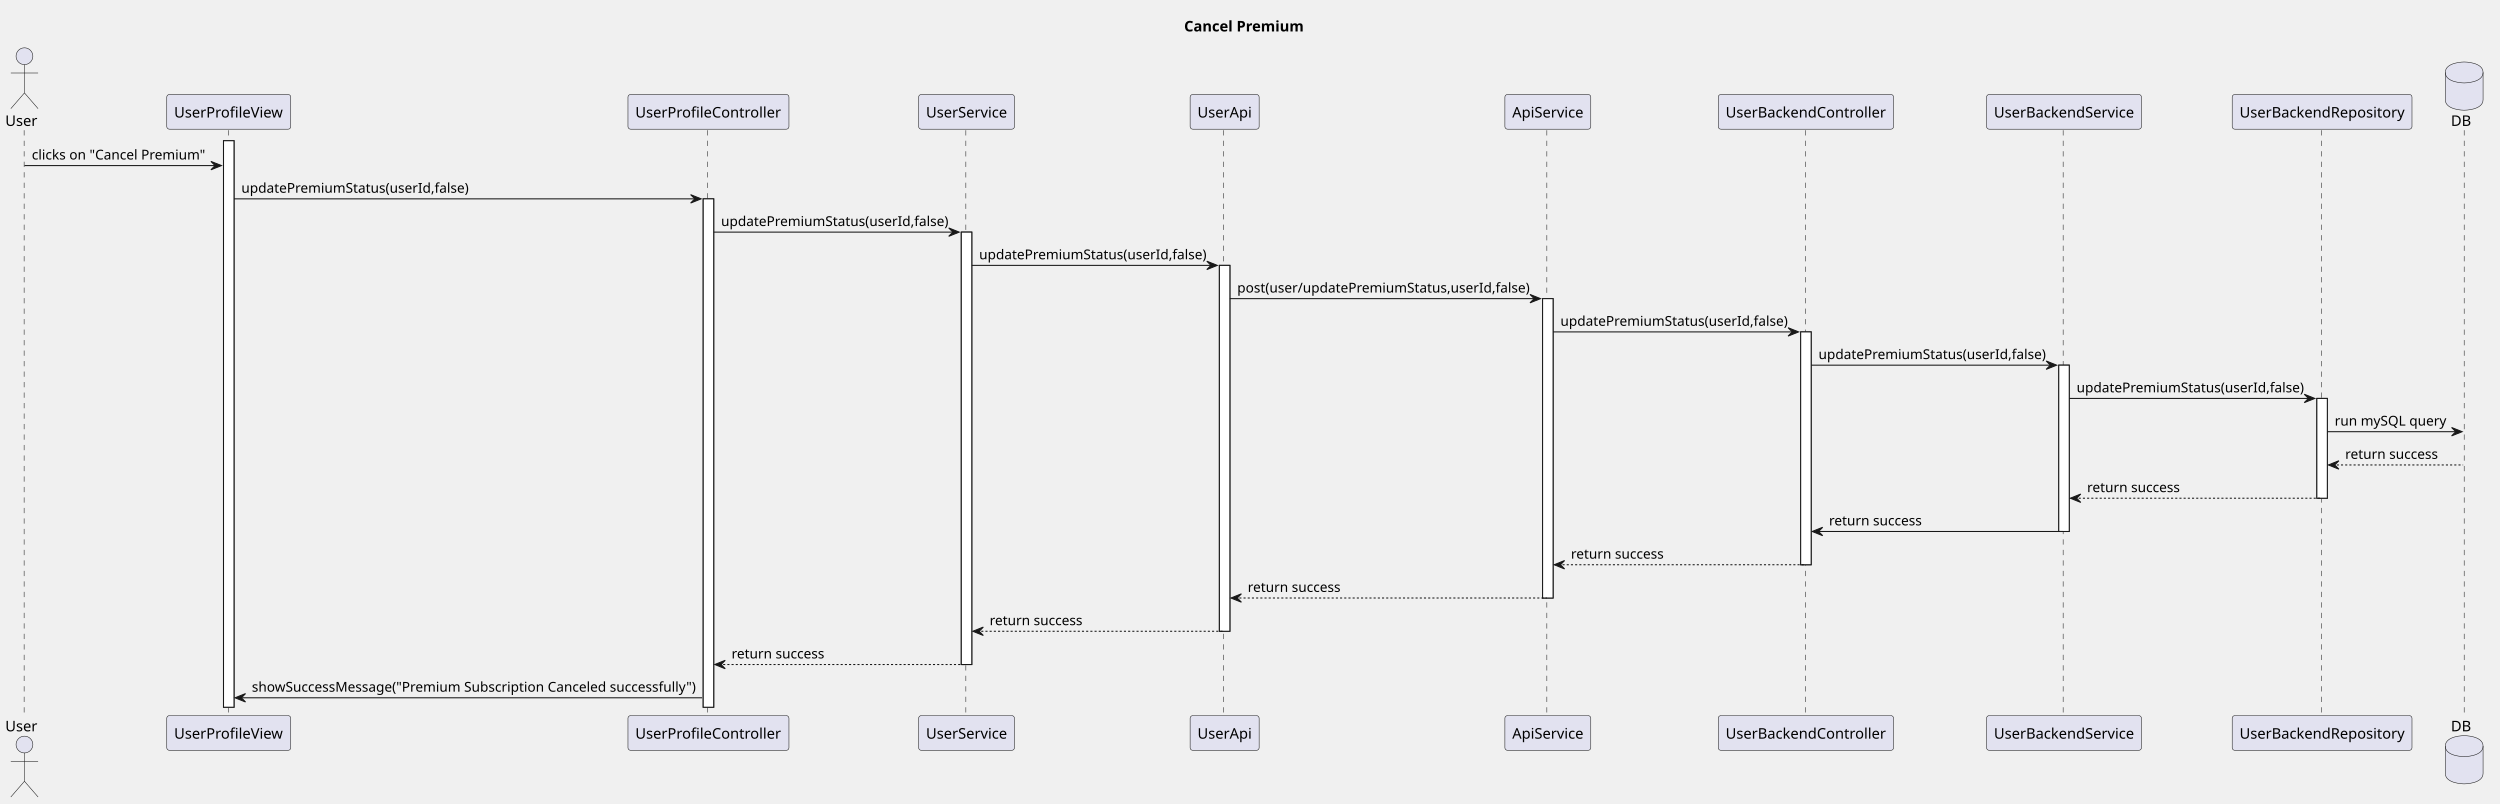
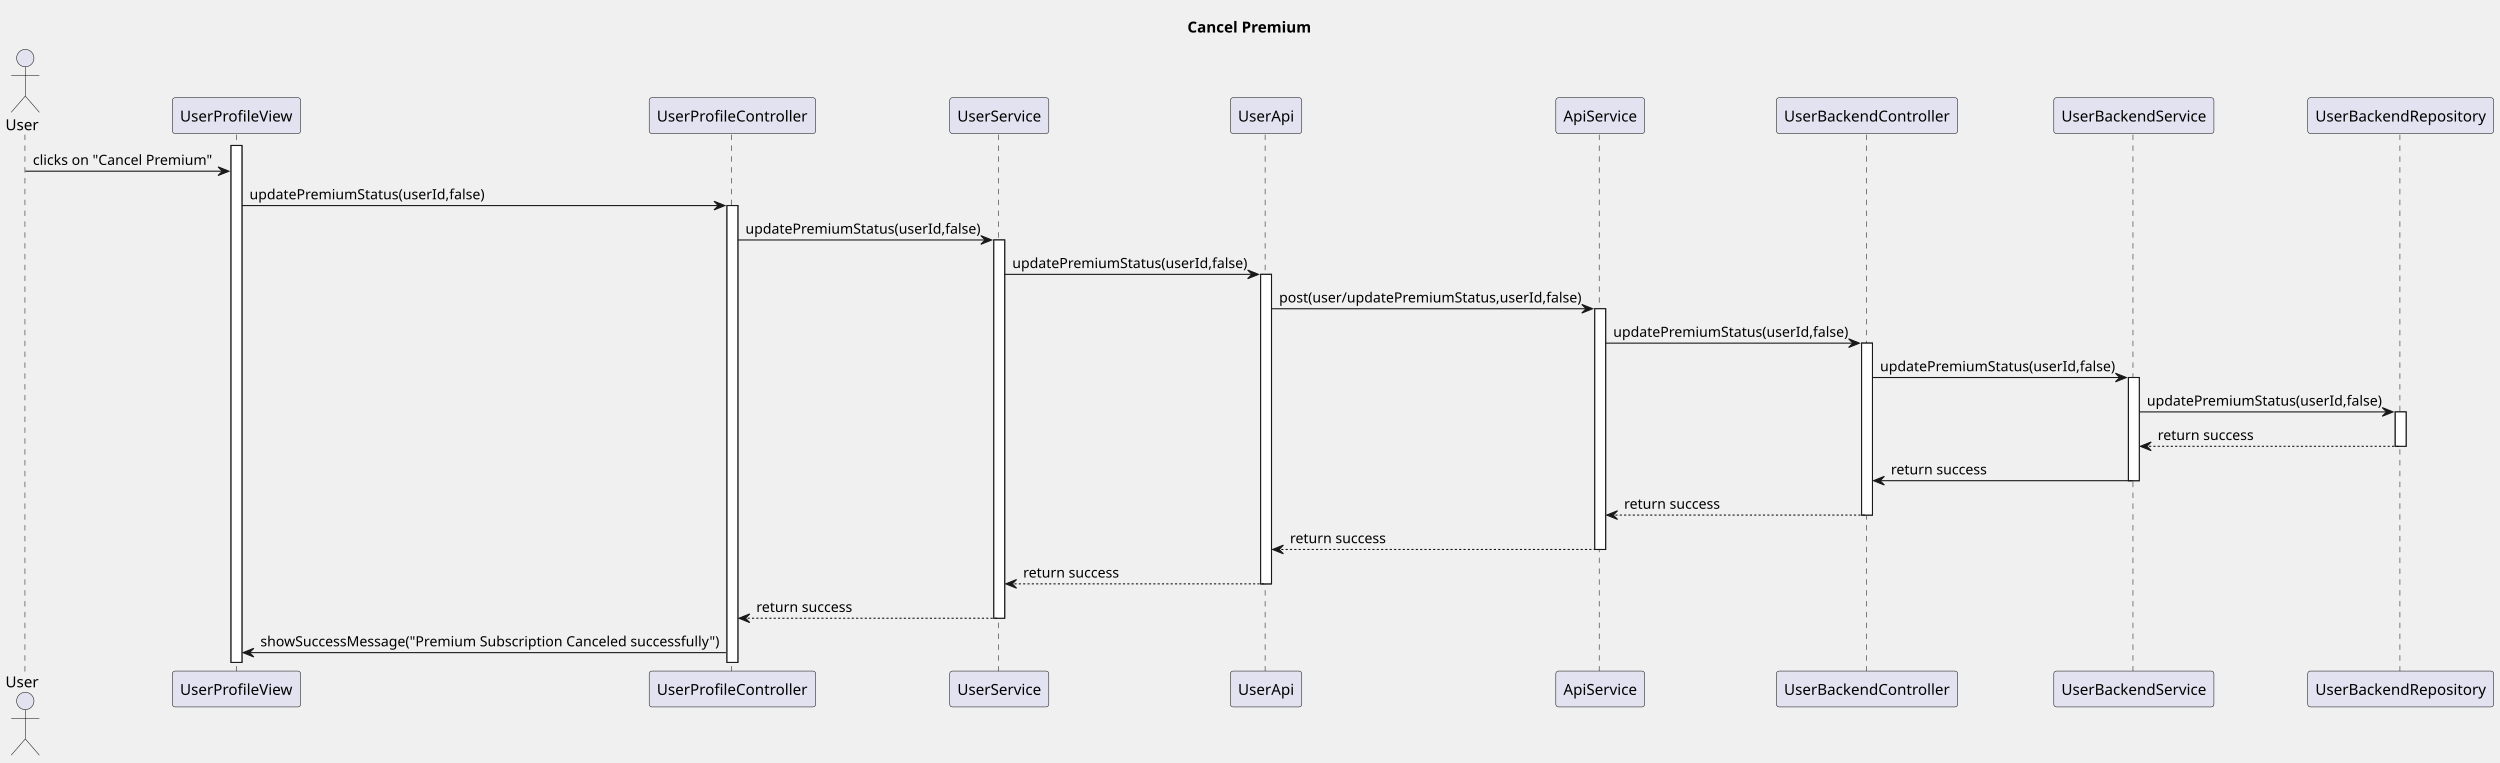
- <svg xmlns="http://www.w3.org/2000/svg" contentStyleType="text/css" data-diagram-type="SEQUENCE" height="766px" preserveAspectRatio="none" style="width:2383px;height:766px;background:#FFFFFF;" version="1.1" viewBox="0 0 2383 766" width="2383px" zoomAndPan="magnify">
+ <svg xmlns="http://www.w3.org/2000/svg" contentStyleType="text/css" data-diagram-type="SEQUENCE" height="703px" preserveAspectRatio="none" style="width:2305px;height:703px;background:#FFFFFF;" version="1.1" viewBox="0 0 2305 703" width="2305px" zoomAndPan="magnify">
  <defs />
  <g>
-     <text fill="#000000" font-family="sans-serif" font-size="14" font-weight="bold" lengthAdjust="spacing" textLength="113.501" x="1128.68" y="29.966">Cancel Premium</text>
-     <g>
-       <rect fill="#FFFFFF" height="540.002" style="stroke:#181818;stroke-width:1;" width="10" x="213.046" y="134.136" />
-     </g>
-     <g>
-       <rect fill="#FFFFFF" height="484.59" style="stroke:#181818;stroke-width:1;" width="10" x="670.3" y="189.548" />
-     </g>
-     <g>
-       <rect fill="#FFFFFF" height="412.178" style="stroke:#181818;stroke-width:1;" width="10" x="916.31" y="221.254" />
-     </g>
-     <g>
-       <rect fill="#FFFFFF" height="348.766" style="stroke:#181818;stroke-width:1;" width="10" x="1162.319" y="252.96" />
-     </g>
-     <g>
-       <rect fill="#FFFFFF" height="285.354" style="stroke:#181818;stroke-width:1;" width="10" x="1470.39" y="284.666" />
-     </g>
-     <g>
-       <rect fill="#FFFFFF" height="221.942" style="stroke:#181818;stroke-width:1;" width="10" x="1716.399" y="316.372" />
-     </g>
-     <g>
-       <rect fill="#FFFFFF" height="158.53" style="stroke:#181818;stroke-width:1;" width="10" x="1962.408" y="348.078" />
-     </g>
-     <g>
-       <rect fill="#FFFFFF" height="95.118" style="stroke:#181818;stroke-width:1;" width="10" x="2208.418" y="379.784" />
+     <text fill="#000000" font-family="sans-serif" font-size="14" font-weight="bold" lengthAdjust="spacing" textLength="113.501" x="1094.802" y="29.966">Cancel Premium</text>
+     <g>
+       <rect fill="#FFFFFF" height="476.59" style="stroke:#181818;stroke-width:1;" width="10" x="213.046" y="134.136" />
+     </g>
+     <g>
+       <rect fill="#FFFFFF" height="421.178" style="stroke:#181818;stroke-width:1;" width="10" x="670.3" y="189.548" />
+     </g>
+     <g>
+       <rect fill="#FFFFFF" height="348.766" style="stroke:#181818;stroke-width:1;" width="10" x="916.31" y="221.254" />
+     </g>
+     <g>
+       <rect fill="#FFFFFF" height="285.354" style="stroke:#181818;stroke-width:1;" width="10" x="1162.319" y="252.96" />
+     </g>
+     <g>
+       <rect fill="#FFFFFF" height="221.942" style="stroke:#181818;stroke-width:1;" width="10" x="1470.39" y="284.666" />
+     </g>
+     <g>
+       <rect fill="#FFFFFF" height="158.53" style="stroke:#181818;stroke-width:1;" width="10" x="1716.399" y="316.372" />
+     </g>
+     <g>
+       <rect fill="#FFFFFF" height="95.118" style="stroke:#181818;stroke-width:1;" width="10" x="1962.408" y="348.078" />
+     </g>
+     <g>
+       <rect fill="#FFFFFF" height="31.706" style="stroke:#181818;stroke-width:1;" width="10" x="2208.418" y="379.784" />
    </g>
    <g class="participant-lifeline" data-entity-uid="part1" data-qualified-name="User" id="part1-lifeline">
      <g>
-         <rect fill="#000000" fill-opacity="0" height="559.002" width="8" x="19.309" y="124.136" />
-         <line style="stroke:#181818;stroke-width:0.5;stroke-dasharray:5,5;" x1="23" x2="23" y1="124.136" y2="683.138" />
+         <rect fill="#000000" fill-opacity="0" height="495.59" width="8" x="19.309" y="124.136" />
+         <line style="stroke:#181818;stroke-width:0.5;stroke-dasharray:5,5;" x1="23" x2="23" y1="124.136" y2="619.726" />
      </g>
    </g>
    <g class="participant-lifeline" data-entity-uid="part2" data-qualified-name="UserProfileView" id="part2-lifeline">
      <g>
-         <rect fill="#000000" fill-opacity="0" height="559.002" width="8" x="214.046" y="124.136" />
-         <line style="stroke:#181818;stroke-width:0.5;stroke-dasharray:5,5;" x1="217.952" x2="217.952" y1="124.136" y2="683.138" />
+         <rect fill="#000000" fill-opacity="0" height="495.59" width="8" x="214.046" y="124.136" />
+         <line style="stroke:#181818;stroke-width:0.5;stroke-dasharray:5,5;" x1="217.952" x2="217.952" y1="124.136" y2="619.726" />
      </g>
    </g>
    <g class="participant-lifeline" data-entity-uid="part3" data-qualified-name="UserProfileController" id="part3-lifeline">
      <g>
-         <rect fill="#000000" fill-opacity="0" height="559.002" width="8" x="671.3" y="124.136" />
-         <line style="stroke:#181818;stroke-width:0.5;stroke-dasharray:5,5;" x1="674.574" x2="674.574" y1="124.136" y2="683.138" />
+         <rect fill="#000000" fill-opacity="0" height="495.59" width="8" x="671.3" y="124.136" />
+         <line style="stroke:#181818;stroke-width:0.5;stroke-dasharray:5,5;" x1="674.574" x2="674.574" y1="124.136" y2="619.726" />
      </g>
    </g>
    <g class="participant-lifeline" data-entity-uid="part4" data-qualified-name="UserService" id="part4-lifeline">
      <g>
-         <rect fill="#000000" fill-opacity="0" height="559.002" width="8" x="917.31" y="124.136" />
-         <line style="stroke:#181818;stroke-width:0.5;stroke-dasharray:5,5;" x1="920.649" x2="920.649" y1="124.136" y2="683.138" />
+         <rect fill="#000000" fill-opacity="0" height="495.59" width="8" x="917.31" y="124.136" />
+         <line style="stroke:#181818;stroke-width:0.5;stroke-dasharray:5,5;" x1="920.649" x2="920.649" y1="124.136" y2="619.726" />
      </g>
    </g>
    <g class="participant-lifeline" data-entity-uid="part5" data-qualified-name="UserApi" id="part5-lifeline">
      <g>
-         <rect fill="#000000" fill-opacity="0" height="559.002" width="8" x="1163.319" y="124.136" />
-         <line style="stroke:#181818;stroke-width:0.5;stroke-dasharray:5,5;" x1="1166.426" x2="1166.426" y1="124.136" y2="683.138" />
+         <rect fill="#000000" fill-opacity="0" height="495.59" width="8" x="1163.319" y="124.136" />
+         <line style="stroke:#181818;stroke-width:0.5;stroke-dasharray:5,5;" x1="1166.426" x2="1166.426" y1="124.136" y2="619.726" />
      </g>
    </g>
    <g class="participant-lifeline" data-entity-uid="part6" data-qualified-name="ApiService" id="part6-lifeline">
      <g>
-         <rect fill="#000000" fill-opacity="0" height="559.002" width="8" x="1471.39" y="124.136" />
-         <line style="stroke:#181818;stroke-width:0.5;stroke-dasharray:5,5;" x1="1474.454" x2="1474.454" y1="124.136" y2="683.138" />
+         <rect fill="#000000" fill-opacity="0" height="495.59" width="8" x="1471.39" y="124.136" />
+         <line style="stroke:#181818;stroke-width:0.5;stroke-dasharray:5,5;" x1="1474.454" x2="1474.454" y1="124.136" y2="619.726" />
      </g>
    </g>
    <g class="participant-lifeline" data-entity-uid="part7" data-qualified-name="UserBackendController" id="part7-lifeline">
      <g>
-         <rect fill="#000000" fill-opacity="0" height="559.002" width="8" x="1717.399" y="124.136" />
-         <line style="stroke:#181818;stroke-width:0.5;stroke-dasharray:5,5;" x1="1720.848" x2="1720.848" y1="124.136" y2="683.138" />
+         <rect fill="#000000" fill-opacity="0" height="495.59" width="8" x="1717.399" y="124.136" />
+         <line style="stroke:#181818;stroke-width:0.5;stroke-dasharray:5,5;" x1="1720.848" x2="1720.848" y1="124.136" y2="619.726" />
      </g>
    </g>
    <g class="participant-lifeline" data-entity-uid="part8" data-qualified-name="UserBackendService" id="part8-lifeline">
      <g>
-         <rect fill="#000000" fill-opacity="0" height="559.002" width="8" x="1963.408" y="124.136" />
-         <line style="stroke:#181818;stroke-width:0.5;stroke-dasharray:5,5;" x1="1966.594" x2="1966.594" y1="124.136" y2="683.138" />
+         <rect fill="#000000" fill-opacity="0" height="495.59" width="8" x="1963.408" y="124.136" />
+         <line style="stroke:#181818;stroke-width:0.5;stroke-dasharray:5,5;" x1="1966.594" x2="1966.594" y1="124.136" y2="619.726" />
      </g>
    </g>
    <g class="participant-lifeline" data-entity-uid="part9" data-qualified-name="UserBackendRepository" id="part9-lifeline">
      <g>
-         <rect fill="#000000" fill-opacity="0" height="559.002" width="8" x="2209.418" y="124.136" />
-         <line style="stroke:#181818;stroke-width:0.5;stroke-dasharray:5,5;" x1="2212.731" x2="2212.731" y1="124.136" y2="683.138" />
-       </g>
-     </g>
-     <g class="participant-lifeline" data-entity-uid="part10" data-qualified-name="DB" id="part10-lifeline">
-       <g>
-         <rect fill="#000000" fill-opacity="0" height="559.002" width="8" x="2344.862" y="124.136" />
-         <line style="stroke:#181818;stroke-width:0.5;stroke-dasharray:5,5;" x1="2348.862" x2="2348.862" y1="124.136" y2="683.138" />
+         <rect fill="#000000" fill-opacity="0" height="495.59" width="8" x="2209.418" y="124.136" />
+         <line style="stroke:#181818;stroke-width:0.5;stroke-dasharray:5,5;" x1="2212.731" x2="2212.731" y1="124.136" y2="619.726" />
      </g>
    </g>
    <g class="participant participant-head" data-entity-uid="part1" data-qualified-name="User" id="part1-head">
      <text fill="#000000" font-family="sans-serif" font-size="14" lengthAdjust="spacing" textLength="30.618" x="5" y="120.034">User</text>
      <ellipse cx="23.309" cy="53.568" fill="#E2E2F0" rx="8" ry="8" style="stroke:#181818;stroke-width:0.5;" />
      <path d="M23.309,61.568 L23.309,88.568 M10.309,69.568 L36.309,69.568 M23.309,88.568 L10.309,103.568 M23.309,88.568 L36.309,103.568" fill="none" style="stroke:#181818;stroke-width:0.5;" />
    </g>
    <g class="participant participant-tail" data-entity-uid="part1" data-qualified-name="User" id="part1-tail">
-       <text fill="#000000" font-family="sans-serif" font-size="14" lengthAdjust="spacing" textLength="30.618" x="5" y="697.104">User</text>
-       <ellipse cx="23.309" cy="709.706" fill="#E2E2F0" rx="8" ry="8" style="stroke:#181818;stroke-width:0.5;" />
-       <path d="M23.309,717.706 L23.309,744.706 M10.309,725.706 L36.309,725.706 M23.309,744.706 L10.309,759.706 M23.309,744.706 L36.309,759.706" fill="none" style="stroke:#181818;stroke-width:0.5;" />
+       <text fill="#000000" font-family="sans-serif" font-size="14" lengthAdjust="spacing" textLength="30.618" x="5" y="633.692">User</text>
+       <ellipse cx="23.309" cy="646.294" fill="#E2E2F0" rx="8" ry="8" style="stroke:#181818;stroke-width:0.5;" />
+       <path d="M23.309,654.294 L23.309,681.294 M10.309,662.294 L36.309,662.294 M23.309,681.294 L10.309,696.294 M23.309,681.294 L36.309,696.294" fill="none" style="stroke:#181818;stroke-width:0.5;" />
    </g>
    <g class="participant participant-head" data-entity-uid="part2" data-qualified-name="UserProfileView" id="part2-head">
      <rect fill="#E2E2F0" height="33.068" rx="2.5" ry="2.5" style="stroke:#181818;stroke-width:0.5;" width="118.188" x="158.952" y="90.068" />
      <text fill="#000000" font-family="sans-serif" font-size="14" lengthAdjust="spacing" textLength="104.188" x="165.952" y="112.034">UserProfileView</text>
    </g>
    <g class="participant participant-tail" data-entity-uid="part2" data-qualified-name="UserProfileView" id="part2-tail">
-       <rect fill="#E2E2F0" height="33.068" rx="2.5" ry="2.5" style="stroke:#181818;stroke-width:0.5;" width="118.188" x="158.952" y="682.138" />
-       <text fill="#000000" font-family="sans-serif" font-size="14" lengthAdjust="spacing" textLength="104.188" x="165.952" y="704.104">UserProfileView</text>
+       <rect fill="#E2E2F0" height="33.068" rx="2.5" ry="2.5" style="stroke:#181818;stroke-width:0.5;" width="118.188" x="158.952" y="618.726" />
+       <text fill="#000000" font-family="sans-serif" font-size="14" lengthAdjust="spacing" textLength="104.188" x="165.952" y="640.692">UserProfileView</text>
    </g>
    <g class="participant participant-head" data-entity-uid="part3" data-qualified-name="UserProfileController" id="part3-head">
      <rect fill="#E2E2F0" height="33.068" rx="2.5" ry="2.5" style="stroke:#181818;stroke-width:0.5;" width="153.453" x="598.574" y="90.068" />
      <text fill="#000000" font-family="sans-serif" font-size="14" lengthAdjust="spacing" textLength="139.453" x="605.574" y="112.034">UserProfileController</text>
    </g>
    <g class="participant participant-tail" data-entity-uid="part3" data-qualified-name="UserProfileController" id="part3-tail">
-       <rect fill="#E2E2F0" height="33.068" rx="2.5" ry="2.5" style="stroke:#181818;stroke-width:0.5;" width="153.453" x="598.574" y="682.138" />
-       <text fill="#000000" font-family="sans-serif" font-size="14" lengthAdjust="spacing" textLength="139.453" x="605.574" y="704.104">UserProfileController</text>
+       <rect fill="#E2E2F0" height="33.068" rx="2.5" ry="2.5" style="stroke:#181818;stroke-width:0.5;" width="153.453" x="598.574" y="618.726" />
+       <text fill="#000000" font-family="sans-serif" font-size="14" lengthAdjust="spacing" textLength="139.453" x="605.574" y="640.692">UserProfileController</text>
    </g>
    <g class="participant participant-head" data-entity-uid="part4" data-qualified-name="UserService" id="part4-head">
      <rect fill="#E2E2F0" height="33.068" rx="2.5" ry="2.5" style="stroke:#181818;stroke-width:0.5;" width="91.322" x="875.649" y="90.068" />
      <text fill="#000000" font-family="sans-serif" font-size="14" lengthAdjust="spacing" textLength="77.322" x="882.649" y="112.034">UserService</text>
    </g>
    <g class="participant participant-tail" data-entity-uid="part4" data-qualified-name="UserService" id="part4-tail">
-       <rect fill="#E2E2F0" height="33.068" rx="2.5" ry="2.5" style="stroke:#181818;stroke-width:0.5;" width="91.322" x="875.649" y="682.138" />
-       <text fill="#000000" font-family="sans-serif" font-size="14" lengthAdjust="spacing" textLength="77.322" x="882.649" y="704.104">UserService</text>
+       <rect fill="#E2E2F0" height="33.068" rx="2.5" ry="2.5" style="stroke:#181818;stroke-width:0.5;" width="91.322" x="875.649" y="618.726" />
+       <text fill="#000000" font-family="sans-serif" font-size="14" lengthAdjust="spacing" textLength="77.322" x="882.649" y="640.692">UserService</text>
    </g>
    <g class="participant participant-head" data-entity-uid="part5" data-qualified-name="UserApi" id="part5-head">
      <rect fill="#E2E2F0" height="33.068" rx="2.5" ry="2.5" style="stroke:#181818;stroke-width:0.5;" width="65.786" x="1134.426" y="90.068" />
      <text fill="#000000" font-family="sans-serif" font-size="14" lengthAdjust="spacing" textLength="51.786" x="1141.426" y="112.034">UserApi</text>
    </g>
    <g class="participant participant-tail" data-entity-uid="part5" data-qualified-name="UserApi" id="part5-tail">
-       <rect fill="#E2E2F0" height="33.068" rx="2.5" ry="2.5" style="stroke:#181818;stroke-width:0.5;" width="65.786" x="1134.426" y="682.138" />
-       <text fill="#000000" font-family="sans-serif" font-size="14" lengthAdjust="spacing" textLength="51.786" x="1141.426" y="704.104">UserApi</text>
+       <rect fill="#E2E2F0" height="33.068" rx="2.5" ry="2.5" style="stroke:#181818;stroke-width:0.5;" width="65.786" x="1134.426" y="618.726" />
+       <text fill="#000000" font-family="sans-serif" font-size="14" lengthAdjust="spacing" textLength="51.786" x="1141.426" y="640.692">UserApi</text>
    </g>
    <g class="participant participant-head" data-entity-uid="part6" data-qualified-name="ApiService" id="part6-head">
      <rect fill="#E2E2F0" height="33.068" rx="2.5" ry="2.5" style="stroke:#181818;stroke-width:0.5;" width="81.872" x="1434.454" y="90.068" />
      <text fill="#000000" font-family="sans-serif" font-size="14" lengthAdjust="spacing" textLength="67.872" x="1441.454" y="112.034">ApiService</text>
    </g>
    <g class="participant participant-tail" data-entity-uid="part6" data-qualified-name="ApiService" id="part6-tail">
-       <rect fill="#E2E2F0" height="33.068" rx="2.5" ry="2.5" style="stroke:#181818;stroke-width:0.5;" width="81.872" x="1434.454" y="682.138" />
-       <text fill="#000000" font-family="sans-serif" font-size="14" lengthAdjust="spacing" textLength="67.872" x="1441.454" y="704.104">ApiService</text>
+       <rect fill="#E2E2F0" height="33.068" rx="2.5" ry="2.5" style="stroke:#181818;stroke-width:0.5;" width="81.872" x="1434.454" y="618.726" />
+       <text fill="#000000" font-family="sans-serif" font-size="14" lengthAdjust="spacing" textLength="67.872" x="1441.454" y="640.692">ApiService</text>
    </g>
    <g class="participant participant-head" data-entity-uid="part7" data-qualified-name="UserBackendController" id="part7-head">
      <rect fill="#E2E2F0" height="33.068" rx="2.5" ry="2.5" style="stroke:#181818;stroke-width:0.5;" width="167.103" x="1637.848" y="90.068" />
      <text fill="#000000" font-family="sans-serif" font-size="14" lengthAdjust="spacing" textLength="153.103" x="1644.848" y="112.034">UserBackendController</text>
    </g>
    <g class="participant participant-tail" data-entity-uid="part7" data-qualified-name="UserBackendController" id="part7-tail">
-       <rect fill="#E2E2F0" height="33.068" rx="2.5" ry="2.5" style="stroke:#181818;stroke-width:0.5;" width="167.103" x="1637.848" y="682.138" />
-       <text fill="#000000" font-family="sans-serif" font-size="14" lengthAdjust="spacing" textLength="153.103" x="1644.848" y="704.104">UserBackendController</text>
+       <rect fill="#E2E2F0" height="33.068" rx="2.5" ry="2.5" style="stroke:#181818;stroke-width:0.5;" width="167.103" x="1637.848" y="618.726" />
+       <text fill="#000000" font-family="sans-serif" font-size="14" lengthAdjust="spacing" textLength="153.103" x="1644.848" y="640.692">UserBackendController</text>
    </g>
    <g class="participant participant-head" data-entity-uid="part8" data-qualified-name="UserBackendService" id="part8-head">
      <rect fill="#E2E2F0" height="33.068" rx="2.5" ry="2.5" style="stroke:#181818;stroke-width:0.5;" width="147.63" x="1893.594" y="90.068" />
      <text fill="#000000" font-family="sans-serif" font-size="14" lengthAdjust="spacing" textLength="133.63" x="1900.594" y="112.034">UserBackendService</text>
    </g>
    <g class="participant participant-tail" data-entity-uid="part8" data-qualified-name="UserBackendService" id="part8-tail">
-       <rect fill="#E2E2F0" height="33.068" rx="2.5" ry="2.5" style="stroke:#181818;stroke-width:0.5;" width="147.63" x="1893.594" y="682.138" />
-       <text fill="#000000" font-family="sans-serif" font-size="14" lengthAdjust="spacing" textLength="133.63" x="1900.594" y="704.104">UserBackendService</text>
+       <rect fill="#E2E2F0" height="33.068" rx="2.5" ry="2.5" style="stroke:#181818;stroke-width:0.5;" width="147.63" x="1893.594" y="618.726" />
+       <text fill="#000000" font-family="sans-serif" font-size="14" lengthAdjust="spacing" textLength="133.63" x="1900.594" y="640.692">UserBackendService</text>
    </g>
    <g class="participant participant-head" data-entity-uid="part9" data-qualified-name="UserBackendRepository" id="part9-head">
      <rect fill="#E2E2F0" height="33.068" rx="2.5" ry="2.5" style="stroke:#181818;stroke-width:0.5;" width="171.373" x="2127.731" y="90.068" />
      <text fill="#000000" font-family="sans-serif" font-size="14" lengthAdjust="spacing" textLength="157.373" x="2134.731" y="112.034">UserBackendRepository</text>
    </g>
    <g class="participant participant-tail" data-entity-uid="part9" data-qualified-name="UserBackendRepository" id="part9-tail">
-       <rect fill="#E2E2F0" height="33.068" rx="2.5" ry="2.5" style="stroke:#181818;stroke-width:0.5;" width="171.373" x="2127.731" y="682.138" />
-       <text fill="#000000" font-family="sans-serif" font-size="14" lengthAdjust="spacing" textLength="157.373" x="2134.731" y="704.104">UserBackendRepository</text>
-     </g>
-     <g class="participant participant-head" data-entity-uid="part10" data-qualified-name="DB" id="part10-head">
-       <text fill="#000000" font-family="sans-serif" font-size="14" lengthAdjust="spacing" textLength="19.32" x="2336.202" y="120.034">DB</text>
-       <path d="M2330.862,69.068 C2330.862,59.068 2348.862,59.068 2348.862,59.068 C2348.862,59.068 2366.862,59.068 2366.862,69.068 L2366.862,95.068 C2366.862,105.068 2348.862,105.068 2348.862,105.068 C2348.862,105.068 2330.862,105.068 2330.862,95.068 L2330.862,69.068" fill="#E2E2F0" style="stroke:#181818;stroke-width:0.5;" />
-       <path d="M2330.862,69.068 C2330.862,79.068 2348.862,79.068 2348.862,79.068 C2348.862,79.068 2366.862,79.068 2366.862,69.068" fill="none" style="stroke:#181818;stroke-width:0.5;" />
-     </g>
-     <g class="participant participant-tail" data-entity-uid="part10" data-qualified-name="DB" id="part10-tail">
-       <text fill="#000000" font-family="sans-serif" font-size="14" lengthAdjust="spacing" textLength="19.32" x="2336.202" y="697.104">DB</text>
-       <path d="M2330.862,711.206 C2330.862,701.206 2348.862,701.206 2348.862,701.206 C2348.862,701.206 2366.862,701.206 2366.862,711.206 L2366.862,737.206 C2366.862,747.206 2348.862,747.206 2348.862,747.206 C2348.862,747.206 2330.862,747.206 2330.862,737.206 L2330.862,711.206" fill="#E2E2F0" style="stroke:#181818;stroke-width:0.5;" />
-       <path d="M2330.862,711.206 C2330.862,721.206 2348.862,721.206 2348.862,721.206 C2348.862,721.206 2366.862,721.206 2366.862,711.206" fill="none" style="stroke:#181818;stroke-width:0.5;" />
-     </g>
-     <g>
-       <rect fill="#FFFFFF" height="540.002" style="stroke:#181818;stroke-width:1;" width="10" x="213.046" y="134.136" />
-     </g>
-     <g>
-       <rect fill="#FFFFFF" height="484.59" style="stroke:#181818;stroke-width:1;" width="10" x="670.3" y="189.548" />
-     </g>
-     <g>
-       <rect fill="#FFFFFF" height="412.178" style="stroke:#181818;stroke-width:1;" width="10" x="916.31" y="221.254" />
-     </g>
-     <g>
-       <rect fill="#FFFFFF" height="348.766" style="stroke:#181818;stroke-width:1;" width="10" x="1162.319" y="252.96" />
-     </g>
-     <g>
-       <rect fill="#FFFFFF" height="285.354" style="stroke:#181818;stroke-width:1;" width="10" x="1470.39" y="284.666" />
-     </g>
-     <g>
-       <rect fill="#FFFFFF" height="221.942" style="stroke:#181818;stroke-width:1;" width="10" x="1716.399" y="316.372" />
-     </g>
-     <g>
-       <rect fill="#FFFFFF" height="158.53" style="stroke:#181818;stroke-width:1;" width="10" x="1962.408" y="348.078" />
-     </g>
-     <g>
-       <rect fill="#FFFFFF" height="95.118" style="stroke:#181818;stroke-width:1;" width="10" x="2208.418" y="379.784" />
+       <rect fill="#E2E2F0" height="33.068" rx="2.5" ry="2.5" style="stroke:#181818;stroke-width:0.5;" width="171.373" x="2127.731" y="618.726" />
+       <text fill="#000000" font-family="sans-serif" font-size="14" lengthAdjust="spacing" textLength="157.373" x="2134.731" y="640.692">UserBackendRepository</text>
+     </g>
+     <g>
+       <rect fill="#FFFFFF" height="476.59" style="stroke:#181818;stroke-width:1;" width="10" x="213.046" y="134.136" />
+     </g>
+     <g>
+       <rect fill="#FFFFFF" height="421.178" style="stroke:#181818;stroke-width:1;" width="10" x="670.3" y="189.548" />
+     </g>
+     <g>
+       <rect fill="#FFFFFF" height="348.766" style="stroke:#181818;stroke-width:1;" width="10" x="916.31" y="221.254" />
+     </g>
+     <g>
+       <rect fill="#FFFFFF" height="285.354" style="stroke:#181818;stroke-width:1;" width="10" x="1162.319" y="252.96" />
+     </g>
+     <g>
+       <rect fill="#FFFFFF" height="221.942" style="stroke:#181818;stroke-width:1;" width="10" x="1470.39" y="284.666" />
+     </g>
+     <g>
+       <rect fill="#FFFFFF" height="158.53" style="stroke:#181818;stroke-width:1;" width="10" x="1716.399" y="316.372" />
+     </g>
+     <g>
+       <rect fill="#FFFFFF" height="95.118" style="stroke:#181818;stroke-width:1;" width="10" x="1962.408" y="348.078" />
+     </g>
+     <g>
+       <rect fill="#FFFFFF" height="31.706" style="stroke:#181818;stroke-width:1;" width="10" x="2208.418" y="379.784" />
    </g>
    <g class="message" data-entity-1="part1" data-entity-2="part2" id="msg1">
      <polygon fill="#181818" points="201.046,153.842,211.046,157.842,201.046,161.842,205.046,157.842" style="stroke:#181818;stroke-width:1;" />
      <line style="stroke:#181818;stroke-width:1;" x1="23.309" x2="207.046" y1="157.842" y2="157.842" />
      <text fill="#000000" font-family="sans-serif" font-size="13" lengthAdjust="spacing" textLength="165.737" x="30.309" y="152.033">clicks on "Cancel Premium"</text>
    </g>
    <g class="message" data-entity-1="part2" data-entity-2="part3" id="msg2">
      <polygon fill="#181818" points="658.3,185.548,668.3,189.548,658.3,193.548,662.3,189.548" style="stroke:#181818;stroke-width:1;" />
      <line style="stroke:#181818;stroke-width:1;" x1="223.046" x2="664.3" y1="189.548" y2="189.548" />
      <text fill="#000000" font-family="sans-serif" font-size="13" lengthAdjust="spacing" textLength="217.009" x="230.046" y="183.739">updatePremiumStatus(userId,false)</text>
    </g>
    <g class="message" data-entity-1="part3" data-entity-2="part4" id="msg3">
      <polygon fill="#181818" points="904.31,217.254,914.31,221.254,904.31,225.254,908.31,221.254" style="stroke:#181818;stroke-width:1;" />
      <line style="stroke:#181818;stroke-width:1;" x1="680.3" x2="910.31" y1="221.254" y2="221.254" />
      <text fill="#000000" font-family="sans-serif" font-size="13" lengthAdjust="spacing" textLength="217.009" x="687.3" y="215.445">updatePremiumStatus(userId,false)</text>
    </g>
    <g class="message" data-entity-1="part4" data-entity-2="part5" id="msg4">
      <polygon fill="#181818" points="1150.319,248.96,1160.319,252.96,1150.319,256.96,1154.319,252.96" style="stroke:#181818;stroke-width:1;" />
      <line style="stroke:#181818;stroke-width:1;" x1="926.31" x2="1156.319" y1="252.96" y2="252.96" />
      <text fill="#000000" font-family="sans-serif" font-size="13" lengthAdjust="spacing" textLength="217.009" x="933.31" y="247.151">updatePremiumStatus(userId,false)</text>
    </g>
    <g class="message" data-entity-1="part5" data-entity-2="part6" id="msg5">
      <polygon fill="#181818" points="1458.39,280.666,1468.39,284.666,1458.39,288.666,1462.39,284.666" style="stroke:#181818;stroke-width:1;" />
      <line style="stroke:#181818;stroke-width:1;" x1="1172.319" x2="1464.39" y1="284.666" y2="284.666" />
      <text fill="#000000" font-family="sans-serif" font-size="13" lengthAdjust="spacing" textLength="279.071" x="1179.319" y="278.857">post(user/updatePremiumStatus,userId,false)</text>
    </g>
    <g class="message" data-entity-1="part6" data-entity-2="part7" id="msg6">
      <polygon fill="#181818" points="1704.399,312.372,1714.399,316.372,1704.399,320.372,1708.399,316.372" style="stroke:#181818;stroke-width:1;" />
      <line style="stroke:#181818;stroke-width:1;" x1="1480.39" x2="1710.399" y1="316.372" y2="316.372" />
      <text fill="#000000" font-family="sans-serif" font-size="13" lengthAdjust="spacing" textLength="217.009" x="1487.39" y="310.563">updatePremiumStatus(userId,false)</text>
    </g>
    <g class="message" data-entity-1="part7" data-entity-2="part8" id="msg7">
      <polygon fill="#181818" points="1950.408,344.078,1960.408,348.078,1950.408,352.078,1954.408,348.078" style="stroke:#181818;stroke-width:1;" />
      <line style="stroke:#181818;stroke-width:1;" x1="1726.399" x2="1956.408" y1="348.078" y2="348.078" />
      <text fill="#000000" font-family="sans-serif" font-size="13" lengthAdjust="spacing" textLength="217.009" x="1733.399" y="342.269">updatePremiumStatus(userId,false)</text>
    </g>
    <g class="message" data-entity-1="part8" data-entity-2="part9" id="msg8">
      <polygon fill="#181818" points="2196.418,375.784,2206.418,379.784,2196.418,383.784,2200.418,379.784" style="stroke:#181818;stroke-width:1;" />
      <line style="stroke:#181818;stroke-width:1;" x1="1972.408" x2="2202.418" y1="379.784" y2="379.784" />
      <text fill="#000000" font-family="sans-serif" font-size="13" lengthAdjust="spacing" textLength="217.009" x="1979.408" y="373.975">updatePremiumStatus(userId,false)</text>
    </g>
-     <g class="message" data-entity-1="part9" data-entity-2="part10" id="msg9">
-       <polygon fill="#181818" points="2336.862,407.49,2346.862,411.49,2336.862,415.49,2340.862,411.49" style="stroke:#181818;stroke-width:1;" />
-       <line style="stroke:#181818;stroke-width:1;" x1="2218.418" x2="2342.862" y1="411.49" y2="411.49" />
-       <text fill="#000000" font-family="sans-serif" font-size="13" lengthAdjust="spacing" textLength="106.444" x="2225.418" y="405.681">run mySQL query</text>
-     </g>
-     <g class="message" data-entity-1="part10" data-entity-2="part9" id="msg10">
-       <polygon fill="#181818" points="2229.418,439.196,2219.418,443.196,2229.418,447.196,2225.418,443.196" style="stroke:#181818;stroke-width:1;" />
-       <line style="stroke:#181818;stroke-width:1;stroke-dasharray:2,2;" x1="2223.418" x2="2347.862" y1="443.196" y2="443.196" />
-       <text fill="#000000" font-family="sans-serif" font-size="13" lengthAdjust="spacing" textLength="88.738" x="2235.418" y="437.387">return success</text>
-     </g>
-     <g class="message" data-entity-1="part9" data-entity-2="part8" id="msg11">
-       <polygon fill="#181818" points="1983.408,470.902,1973.408,474.902,1983.408,478.902,1979.408,474.902" style="stroke:#181818;stroke-width:1;" />
-       <line style="stroke:#181818;stroke-width:1;stroke-dasharray:2,2;" x1="1977.408" x2="2212.418" y1="474.902" y2="474.902" />
-       <text fill="#000000" font-family="sans-serif" font-size="13" lengthAdjust="spacing" textLength="88.738" x="1989.408" y="469.093">return success</text>
-     </g>
-     <g class="message" data-entity-1="part8" data-entity-2="part7" id="msg12">
-       <polygon fill="#181818" points="1737.399,502.608,1727.399,506.608,1737.399,510.608,1733.399,506.608" style="stroke:#181818;stroke-width:1;" />
-       <line style="stroke:#181818;stroke-width:1;" x1="1731.399" x2="1966.408" y1="506.608" y2="506.608" />
-       <text fill="#000000" font-family="sans-serif" font-size="13" lengthAdjust="spacing" textLength="88.738" x="1743.399" y="500.799">return success</text>
-     </g>
-     <g class="message" data-entity-1="part7" data-entity-2="part6" id="msg13">
-       <polygon fill="#181818" points="1491.39,534.314,1481.39,538.314,1491.39,542.314,1487.39,538.314" style="stroke:#181818;stroke-width:1;" />
-       <line style="stroke:#181818;stroke-width:1;stroke-dasharray:2,2;" x1="1485.39" x2="1720.399" y1="538.314" y2="538.314" />
-       <text fill="#000000" font-family="sans-serif" font-size="13" lengthAdjust="spacing" textLength="88.738" x="1497.39" y="532.505">return success</text>
-     </g>
-     <g class="message" data-entity-1="part6" data-entity-2="part5" id="msg14">
-       <polygon fill="#181818" points="1183.319,566.02,1173.319,570.02,1183.319,574.02,1179.319,570.02" style="stroke:#181818;stroke-width:1;" />
-       <line style="stroke:#181818;stroke-width:1;stroke-dasharray:2,2;" x1="1177.319" x2="1474.39" y1="570.02" y2="570.02" />
-       <text fill="#000000" font-family="sans-serif" font-size="13" lengthAdjust="spacing" textLength="88.738" x="1189.319" y="564.211">return success</text>
-     </g>
-     <g class="message" data-entity-1="part5" data-entity-2="part4" id="msg15">
-       <polygon fill="#181818" points="937.31,597.726,927.31,601.726,937.31,605.726,933.31,601.726" style="stroke:#181818;stroke-width:1;" />
-       <line style="stroke:#181818;stroke-width:1;stroke-dasharray:2,2;" x1="931.31" x2="1166.319" y1="601.726" y2="601.726" />
-       <text fill="#000000" font-family="sans-serif" font-size="13" lengthAdjust="spacing" textLength="88.738" x="943.31" y="595.917">return success</text>
-     </g>
-     <g class="message" data-entity-1="part4" data-entity-2="part3" id="msg16">
-       <polygon fill="#181818" points="691.3,629.432,681.3,633.432,691.3,637.432,687.3,633.432" style="stroke:#181818;stroke-width:1;" />
-       <line style="stroke:#181818;stroke-width:1;stroke-dasharray:2,2;" x1="685.3" x2="920.31" y1="633.432" y2="633.432" />
-       <text fill="#000000" font-family="sans-serif" font-size="13" lengthAdjust="spacing" textLength="88.738" x="697.3" y="627.623">return success</text>
-     </g>
-     <g class="message" data-entity-1="part3" data-entity-2="part2" id="msg17">
-       <polygon fill="#181818" points="234.046,661.138,224.046,665.138,234.046,669.138,230.046,665.138" style="stroke:#181818;stroke-width:1;" />
-       <line style="stroke:#181818;stroke-width:1;" x1="228.046" x2="669.3" y1="665.138" y2="665.138" />
-       <text fill="#000000" font-family="sans-serif" font-size="13" lengthAdjust="spacing" textLength="423.254" x="240.046" y="659.329">showSuccessMessage("Premium Subscription Canceled successfully")</text>
+     <g class="message" data-entity-1="part9" data-entity-2="part8" id="msg9">
+       <polygon fill="#181818" points="1983.408,407.49,1973.408,411.49,1983.408,415.49,1979.408,411.49" style="stroke:#181818;stroke-width:1;" />
+       <line style="stroke:#181818;stroke-width:1;stroke-dasharray:2,2;" x1="1977.408" x2="2212.418" y1="411.49" y2="411.49" />
+       <text fill="#000000" font-family="sans-serif" font-size="13" lengthAdjust="spacing" textLength="88.738" x="1989.408" y="405.681">return success</text>
+     </g>
+     <g class="message" data-entity-1="part8" data-entity-2="part7" id="msg10">
+       <polygon fill="#181818" points="1737.399,439.196,1727.399,443.196,1737.399,447.196,1733.399,443.196" style="stroke:#181818;stroke-width:1;" />
+       <line style="stroke:#181818;stroke-width:1;" x1="1731.399" x2="1966.408" y1="443.196" y2="443.196" />
+       <text fill="#000000" font-family="sans-serif" font-size="13" lengthAdjust="spacing" textLength="88.738" x="1743.399" y="437.387">return success</text>
+     </g>
+     <g class="message" data-entity-1="part7" data-entity-2="part6" id="msg11">
+       <polygon fill="#181818" points="1491.39,470.902,1481.39,474.902,1491.39,478.902,1487.39,474.902" style="stroke:#181818;stroke-width:1;" />
+       <line style="stroke:#181818;stroke-width:1;stroke-dasharray:2,2;" x1="1485.39" x2="1720.399" y1="474.902" y2="474.902" />
+       <text fill="#000000" font-family="sans-serif" font-size="13" lengthAdjust="spacing" textLength="88.738" x="1497.39" y="469.093">return success</text>
+     </g>
+     <g class="message" data-entity-1="part6" data-entity-2="part5" id="msg12">
+       <polygon fill="#181818" points="1183.319,502.608,1173.319,506.608,1183.319,510.608,1179.319,506.608" style="stroke:#181818;stroke-width:1;" />
+       <line style="stroke:#181818;stroke-width:1;stroke-dasharray:2,2;" x1="1177.319" x2="1474.39" y1="506.608" y2="506.608" />
+       <text fill="#000000" font-family="sans-serif" font-size="13" lengthAdjust="spacing" textLength="88.738" x="1189.319" y="500.799">return success</text>
+     </g>
+     <g class="message" data-entity-1="part5" data-entity-2="part4" id="msg13">
+       <polygon fill="#181818" points="937.31,534.314,927.31,538.314,937.31,542.314,933.31,538.314" style="stroke:#181818;stroke-width:1;" />
+       <line style="stroke:#181818;stroke-width:1;stroke-dasharray:2,2;" x1="931.31" x2="1166.319" y1="538.314" y2="538.314" />
+       <text fill="#000000" font-family="sans-serif" font-size="13" lengthAdjust="spacing" textLength="88.738" x="943.31" y="532.505">return success</text>
+     </g>
+     <g class="message" data-entity-1="part4" data-entity-2="part3" id="msg14">
+       <polygon fill="#181818" points="691.3,566.02,681.3,570.02,691.3,574.02,687.3,570.02" style="stroke:#181818;stroke-width:1;" />
+       <line style="stroke:#181818;stroke-width:1;stroke-dasharray:2,2;" x1="685.3" x2="920.31" y1="570.02" y2="570.02" />
+       <text fill="#000000" font-family="sans-serif" font-size="13" lengthAdjust="spacing" textLength="88.738" x="697.3" y="564.211">return success</text>
+     </g>
+     <g class="message" data-entity-1="part3" data-entity-2="part2" id="msg15">
+       <polygon fill="#181818" points="234.046,597.726,224.046,601.726,234.046,605.726,230.046,601.726" style="stroke:#181818;stroke-width:1;" />
+       <line style="stroke:#181818;stroke-width:1;" x1="228.046" x2="669.3" y1="601.726" y2="601.726" />
+       <text fill="#000000" font-family="sans-serif" font-size="13" lengthAdjust="spacing" textLength="423.254" x="240.046" y="595.917">showSuccessMessage("Premium Subscription Canceled successfully")</text>
    </g>
  </g>
</svg>
